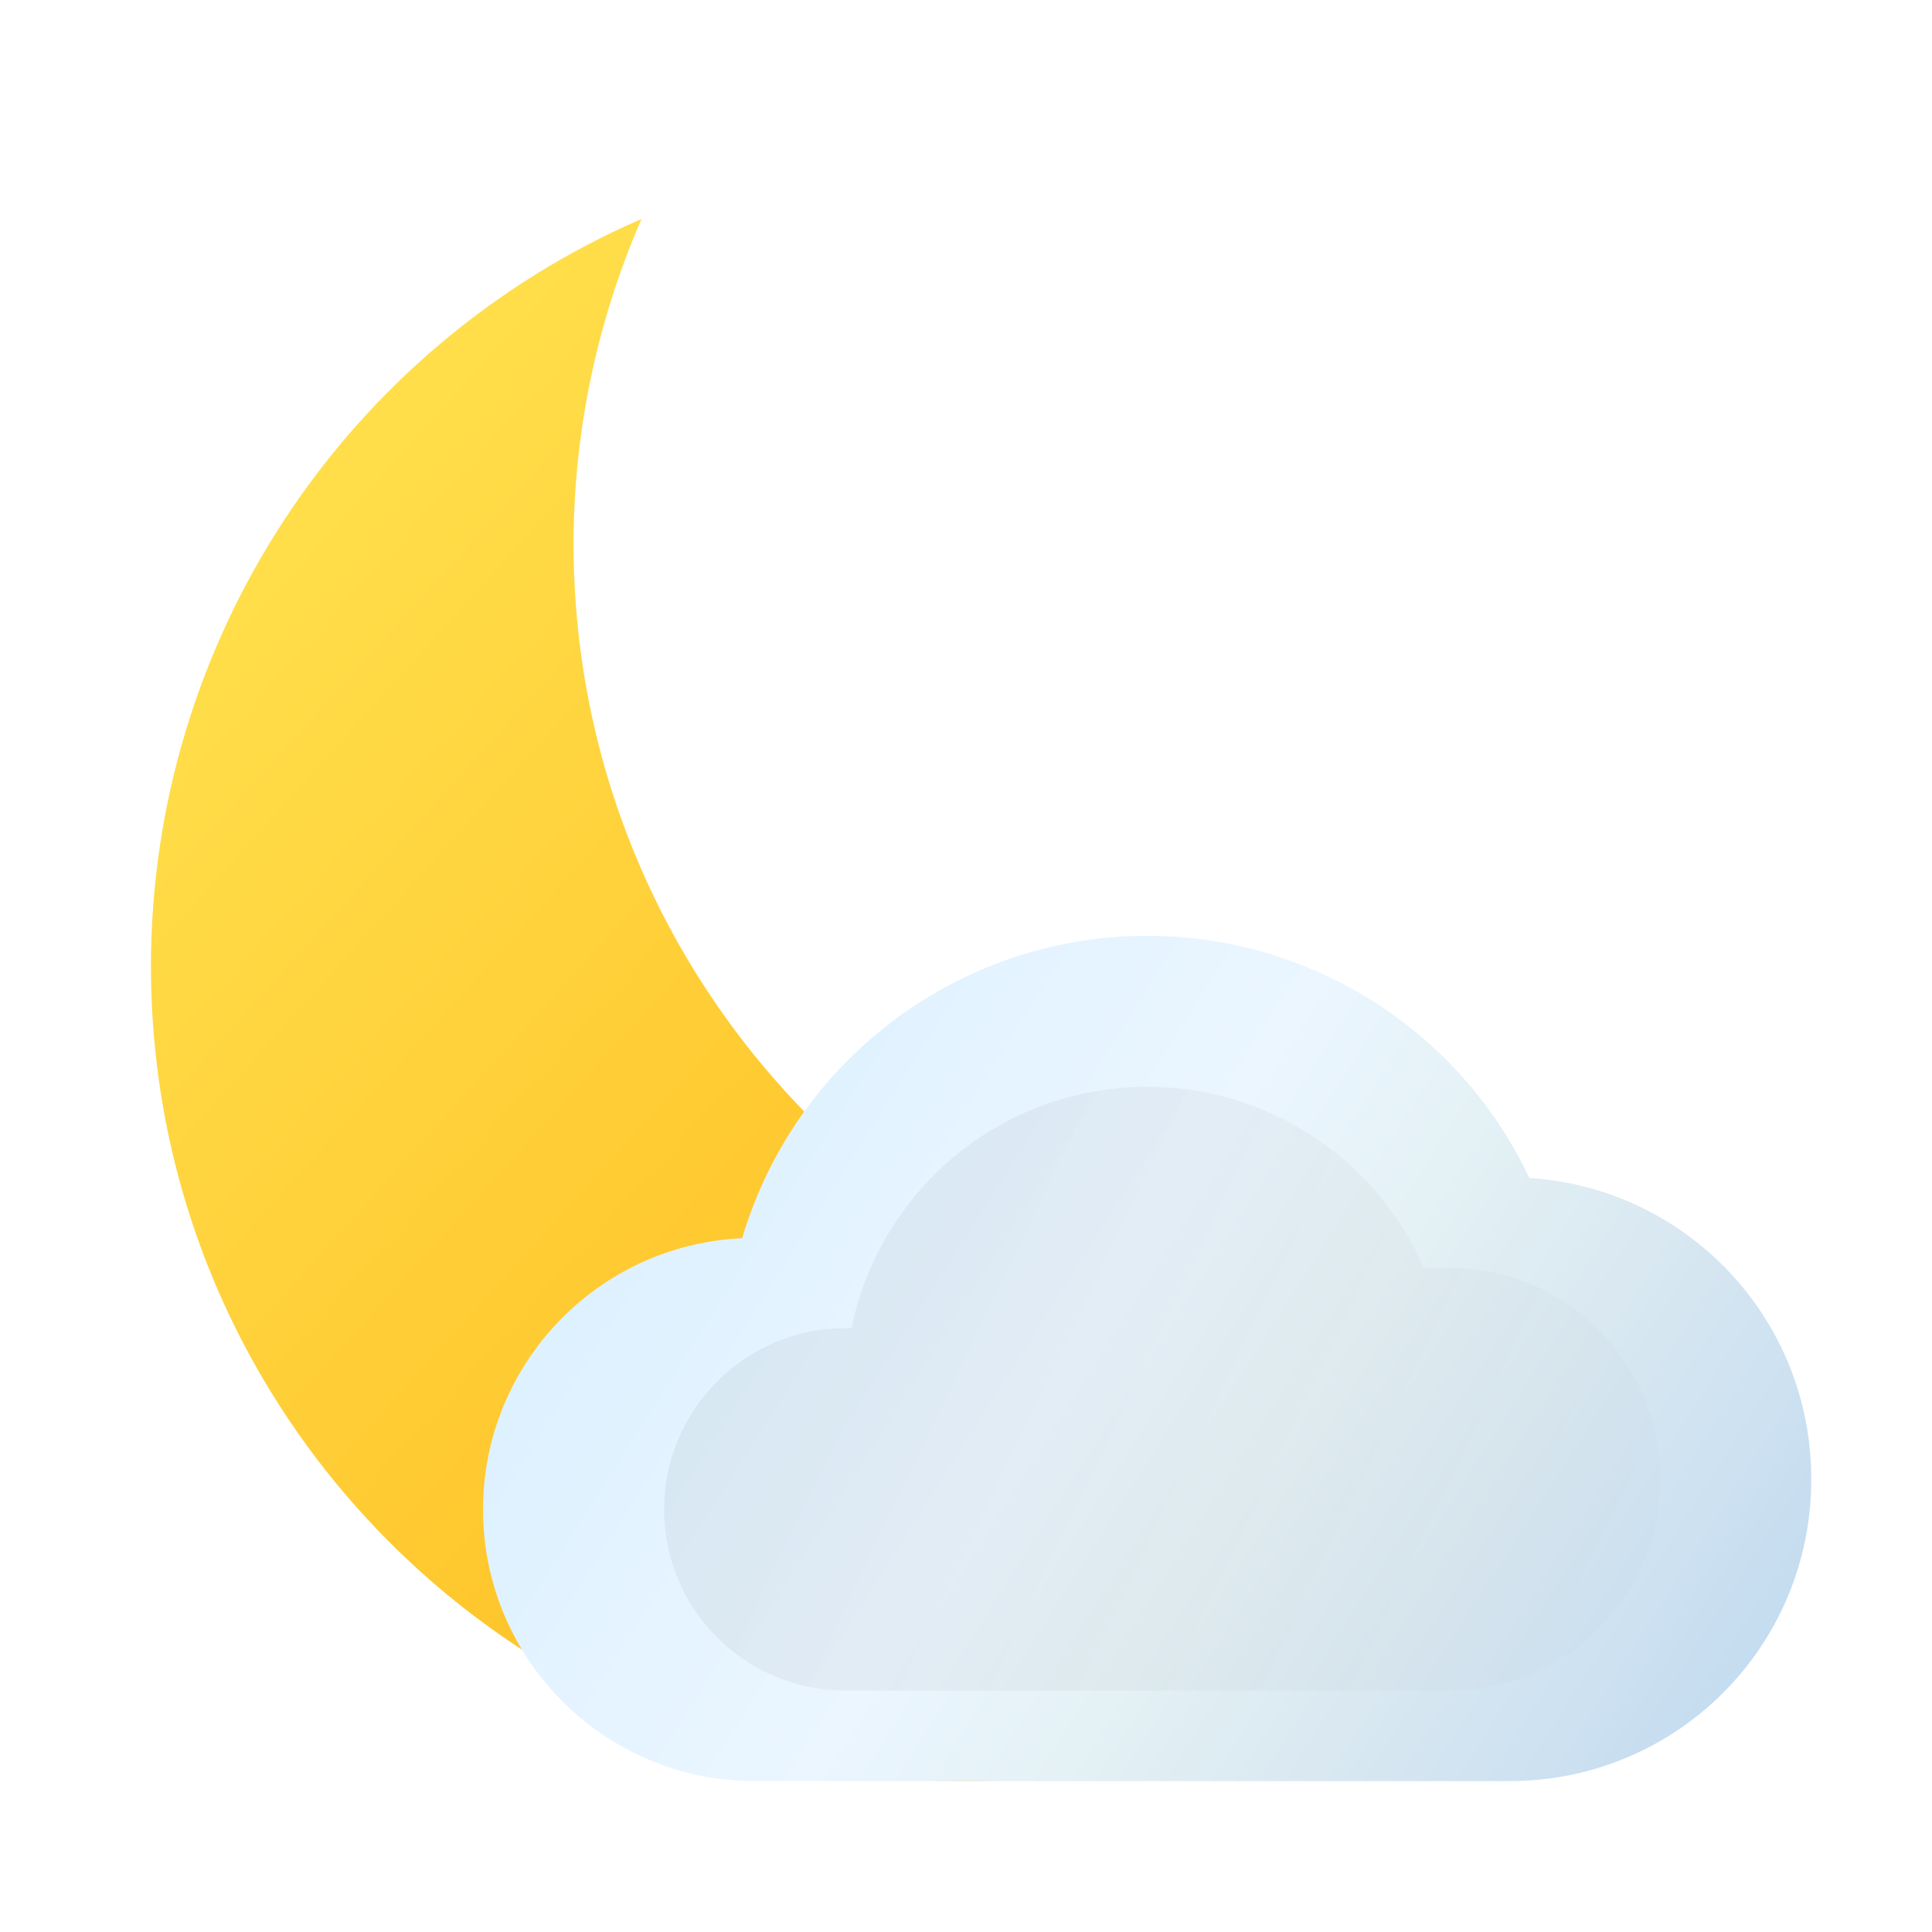
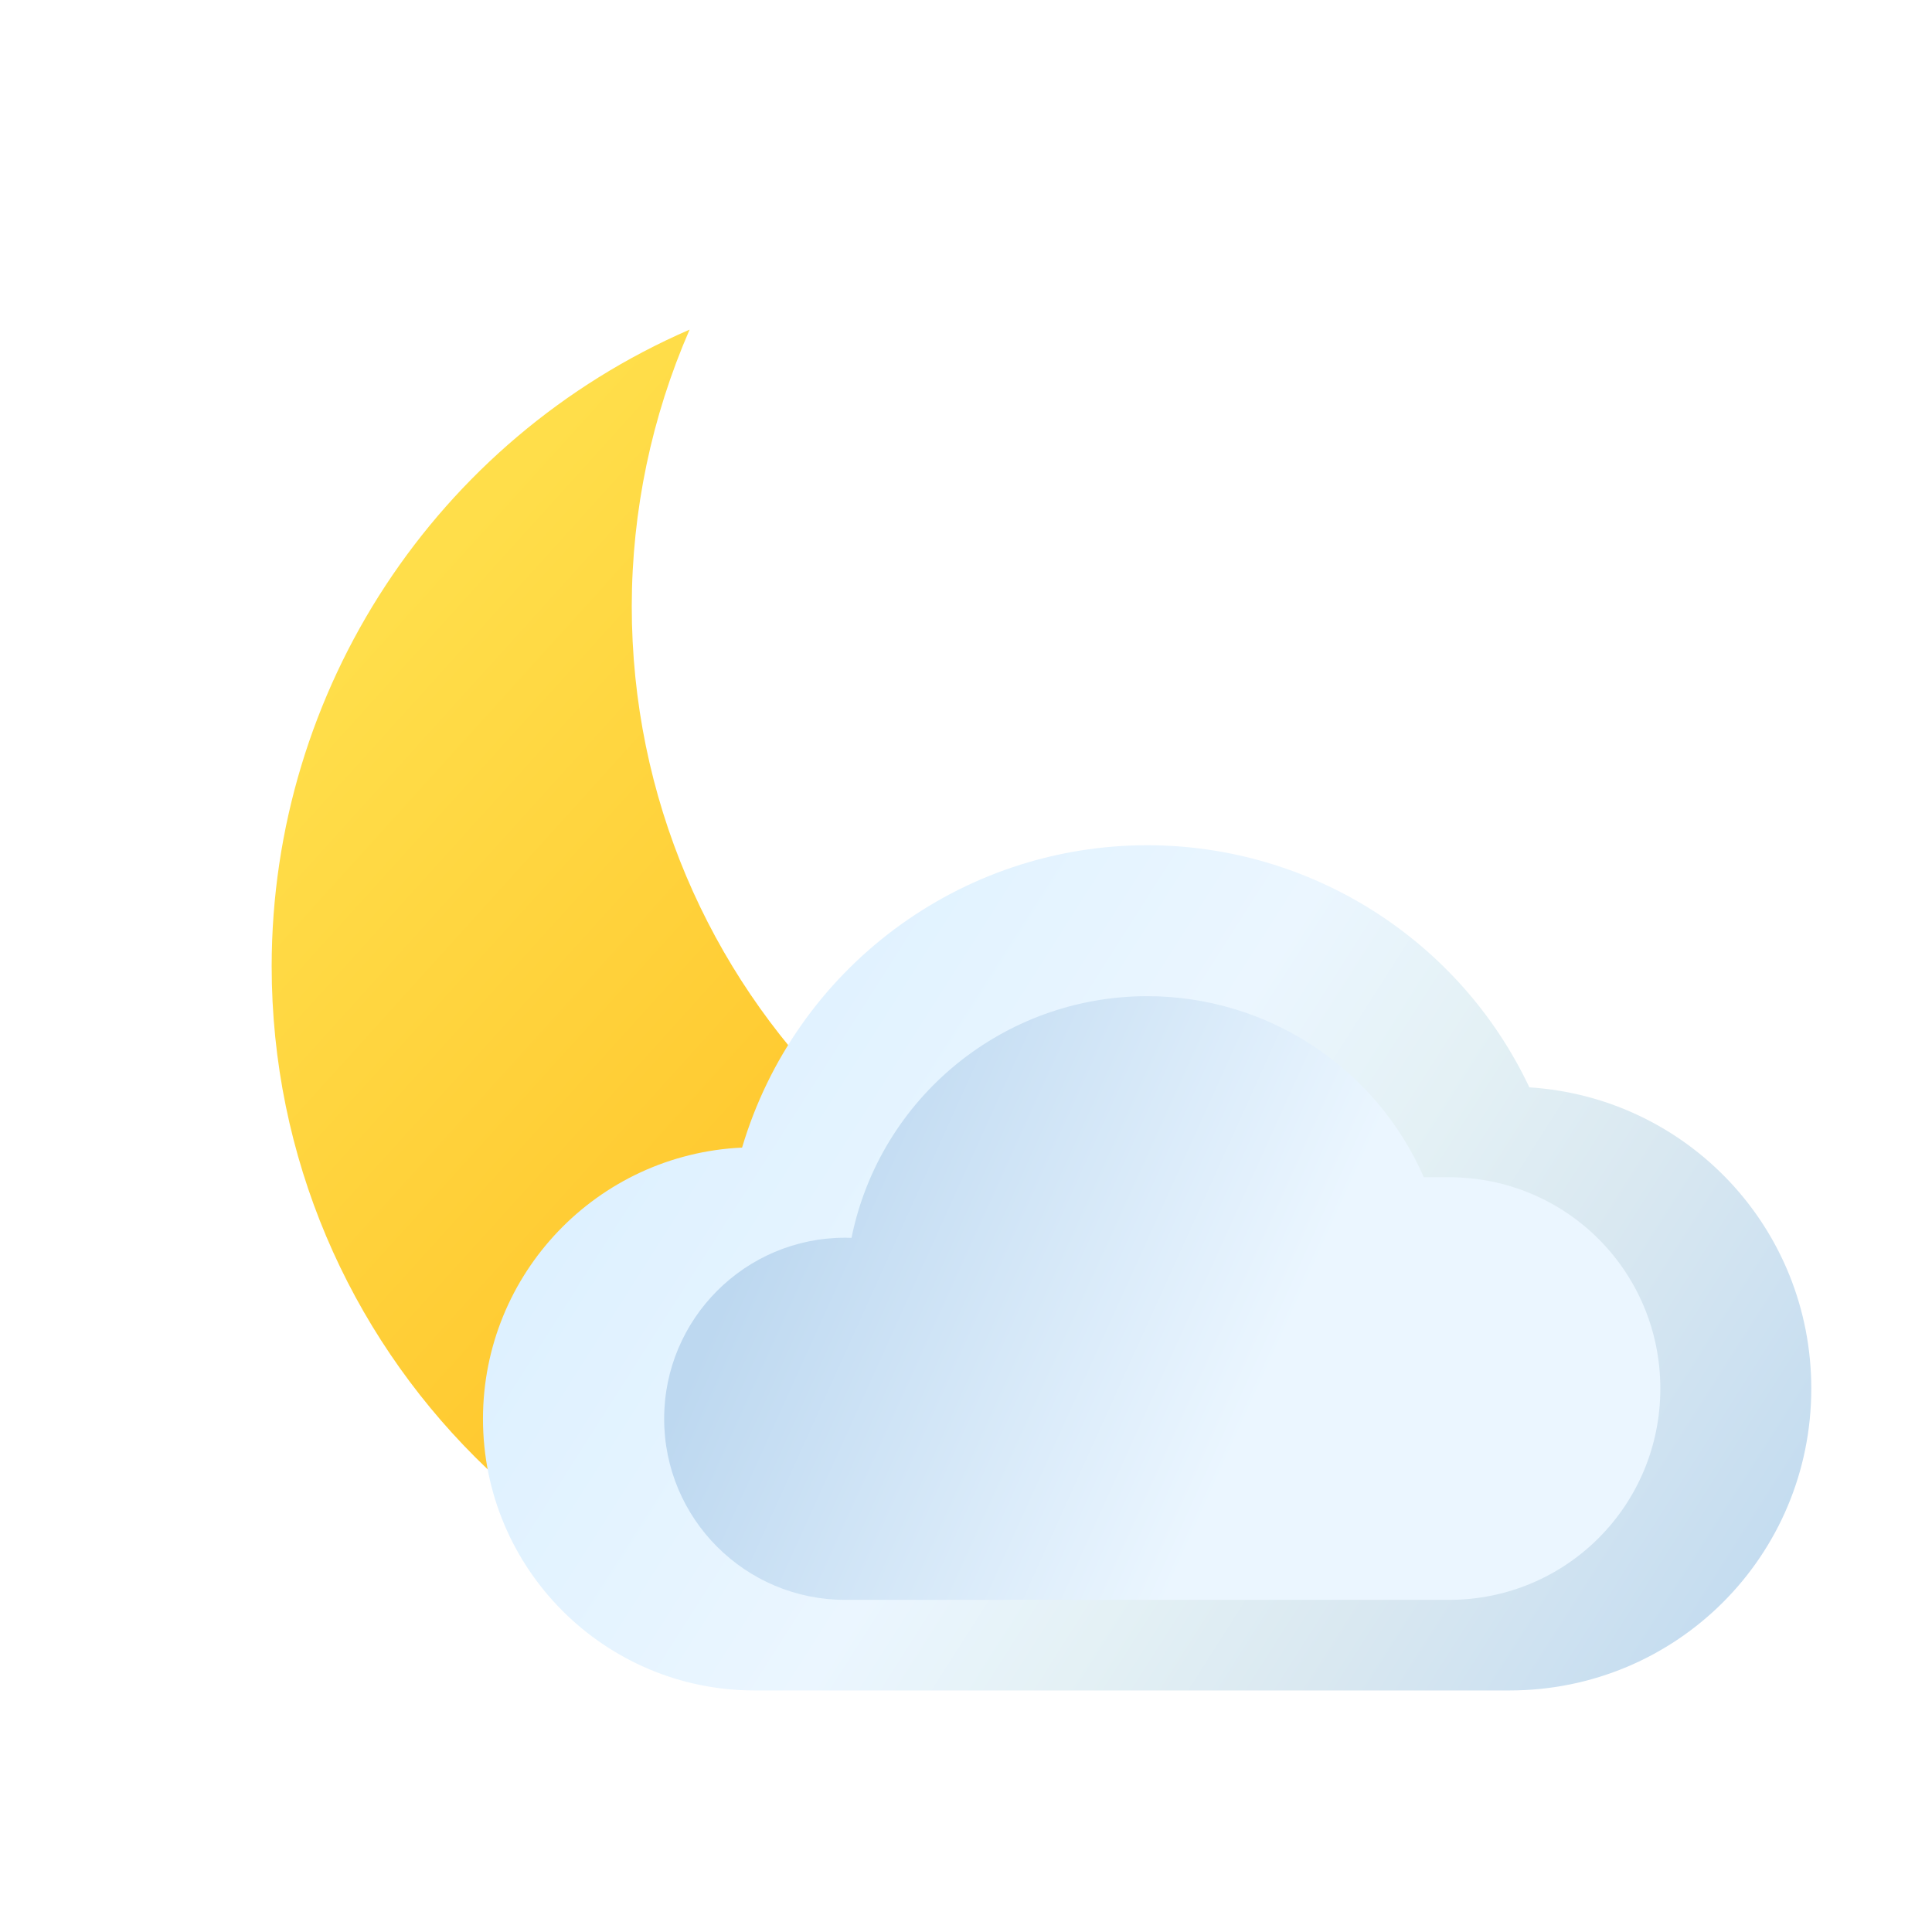
<svg xmlns="http://www.w3.org/2000/svg" xmlns:xlink="http://www.w3.org/1999/xlink" width="64" height="64" viewBox="0 0 16.933 16.933" version="1.1" id="svg5">
  <defs id="defs2">
-     <linearGradient id="linearGradient5807">
-       <stop style="stop-color:#000000;stop-opacity:1;" offset="0" id="stop5803" />
-       <stop style="stop-color:#000000;stop-opacity:0;" offset="1" id="stop5805" />
-     </linearGradient>
    <linearGradient id="linearGradient1468">
      <stop style="stop-color:#d6eeff;stop-opacity:1" offset="0" id="stop1464" />
      <stop style="stop-color:#ebf6ff;stop-opacity:1" offset="0.46" id="stop4677" />
      <stop style="stop-color:#e4f1f5;stop-opacity:1" offset="0.597" id="stop4225" />
      <stop style="stop-color:#d9e8f1;stop-opacity:1;" offset="0.735" id="stop4611" />
      <stop style="stop-color:#bdd8f0;stop-opacity:1" offset="1" id="stop1466" />
    </linearGradient>
+     <linearGradient xlink:href="#linearGradient1468" id="linearGradient1368" x1="16" y1="31" x2="60" y2="59" gradientUnits="userSpaceOnUse" gradientTransform="matrix(0.2645833,0,0,0.2645833,0,-0.79375)" />
+     <linearGradient xlink:href="#linearGradient1964" id="linearGradient5809" x1="55" y1="56" x2="25.534" y2="42.668" gradientUnits="userSpaceOnUse" gradientTransform="matrix(0.2645833,0,0,0.2645833,0,-0.79375)" />
+     <linearGradient xlink:href="#linearGradient1014" id="linearGradient1016" x1="2.381" y1="4.233" x2="13.494" y2="14.287" gradientUnits="userSpaceOnUse" gradientTransform="matrix(0.7931035,0,0,0.7931035,1.751724,1.751637)" />
    <linearGradient id="linearGradient1014">
      <stop style="stop-color:#ffde4a;stop-opacity:1" offset="0" id="stop1010" />
      <stop style="stop-color:#feb315;stop-opacity:1" offset="1" id="stop1012" />
    </linearGradient>
-     <linearGradient xlink:href="#linearGradient1014" id="linearGradient1016" x1="2.381" y1="4.233" x2="13.494" y2="14.287" gradientUnits="userSpaceOnUse" gradientTransform="matrix(3.518871,0,0,3.518871,2.206897,2.206897)" />
-     <linearGradient xlink:href="#linearGradient1468" id="linearGradient1368" x1="16" y1="31" x2="60" y2="59" gradientUnits="userSpaceOnUse" />
-     <linearGradient xlink:href="#linearGradient5807" id="linearGradient5809" x1="28" y1="44" x2="57.166" y2="58" gradientUnits="userSpaceOnUse" />
+     <linearGradient id="linearGradient1964">
+       <stop style="stop-color:#ebf6ff;stop-opacity:1" offset="0.46" id="stop1956" />
+       <stop style="stop-color:#bdd8f0;stop-opacity:1" offset="1" id="stop1962" />
+     </linearGradient>
  </defs>
-   <path id="path850" style="fill:url(#linearGradient1016);fill-opacity:1;stroke-width:10.527;stroke-linecap:round;stroke-linejoin:round;stroke-dasharray:126.325, 10.527" d="M 21.252 7.252 A 27 27 0 0 0 5 32 A 27 27 0 0 0 32 59 A 27 27 0 0 0 56.748 42.748 A 27 27 0 0 1 46 45 A 27 27 0 0 1 19 18 A 27 27 0 0 1 21.252 7.252 z " transform="scale(0.2645833)" />
-   <path id="path852" style="fill:url(#linearGradient1368);fill-opacity:1;stroke-width:0.933" d="M 38,31 C 31.804,31.002 26.347,35.076 24.584,41.016 19.783,41.238 16.003,45.194 16,50 c 0,4.971 4.029,9 9,9 H 50 C 55.54,59 60,54.54 60,49 60,43.682 55.89,39.359 50.66,39.021 48.347,34.124 43.416,31 38,31 Z" transform="scale(0.2645833)" />
-   <path id="path2276" style="fill:url(#linearGradient5809);fill-opacity:1;stroke-width:1;opacity:0.05" d="m 38,36 c -4.751,0.003 -8.845,3.348 -9.793,8.004 C 28.138,44.001 28.069,44 28,44 c -3.314,0 -6,2.686 -6,6 0,3.314 2.686,6 6,6 h 20 c 3.878,0 7,-3.122 7,-7 0,-3.878 -3.122,-7 -7,-7 H 47.166 C 45.575,38.355 41.977,36 38,36 Z" transform="scale(0.2645833)" />
+   <path id="path850" style="fill:url(#linearGradient1016);fill-opacity:1;stroke-width:2.373;stroke-linecap:round;stroke-linejoin:round;stroke-dasharray:28.472, 2.373" d="M 6.044,2.889 A 6.085,6.085 0 0 0 2.381,8.467 6.085,6.085 0 0 0 8.467,14.552 6.085,6.085 0 0 0 14.045,10.889 6.085,6.085 0 0 1 11.622,11.397 6.085,6.085 0 0 1 5.537,5.311 6.085,6.085 0 0 1 6.044,2.889 Z" />
+   <path id="path852" style="fill:url(#linearGradient1368);fill-opacity:1;stroke-width:0.247" d="m 10.054,7.408 c -1.639,5.903e-4 -3.083,1.079 -3.55,2.65 -1.27,0.059 -2.27,1.105 -2.271,2.377 0,1.315 1.066,2.381 2.381,2.381 h 6.615 c 1.466,0 2.646,-1.18 2.646,-2.646 0,-1.407 -1.087,-2.551 -2.471,-2.64 C 12.792,8.235 11.487,7.408 10.054,7.408 Z" />
+   <path id="path2276" style="opacity:1;fill:url(#linearGradient5809);fill-opacity:1;stroke-width:0.265" d="M 10.054,8.731 C 8.797,8.732 7.714,9.617 7.463,10.849 c -0.018,-6.6e-4 -0.037,-10e-4 -0.055,-10e-4 -0.877,0 -1.587,0.711 -1.587,1.587 0,0.877 0.711,1.587 1.587,1.587 H 12.7 c 1.026,0 1.852,-0.826 1.852,-1.852 0,-1.026 -0.826,-1.852 -1.852,-1.852 H 12.479 C 12.058,9.354 11.106,8.731 10.054,8.731 Z" />
</svg>
